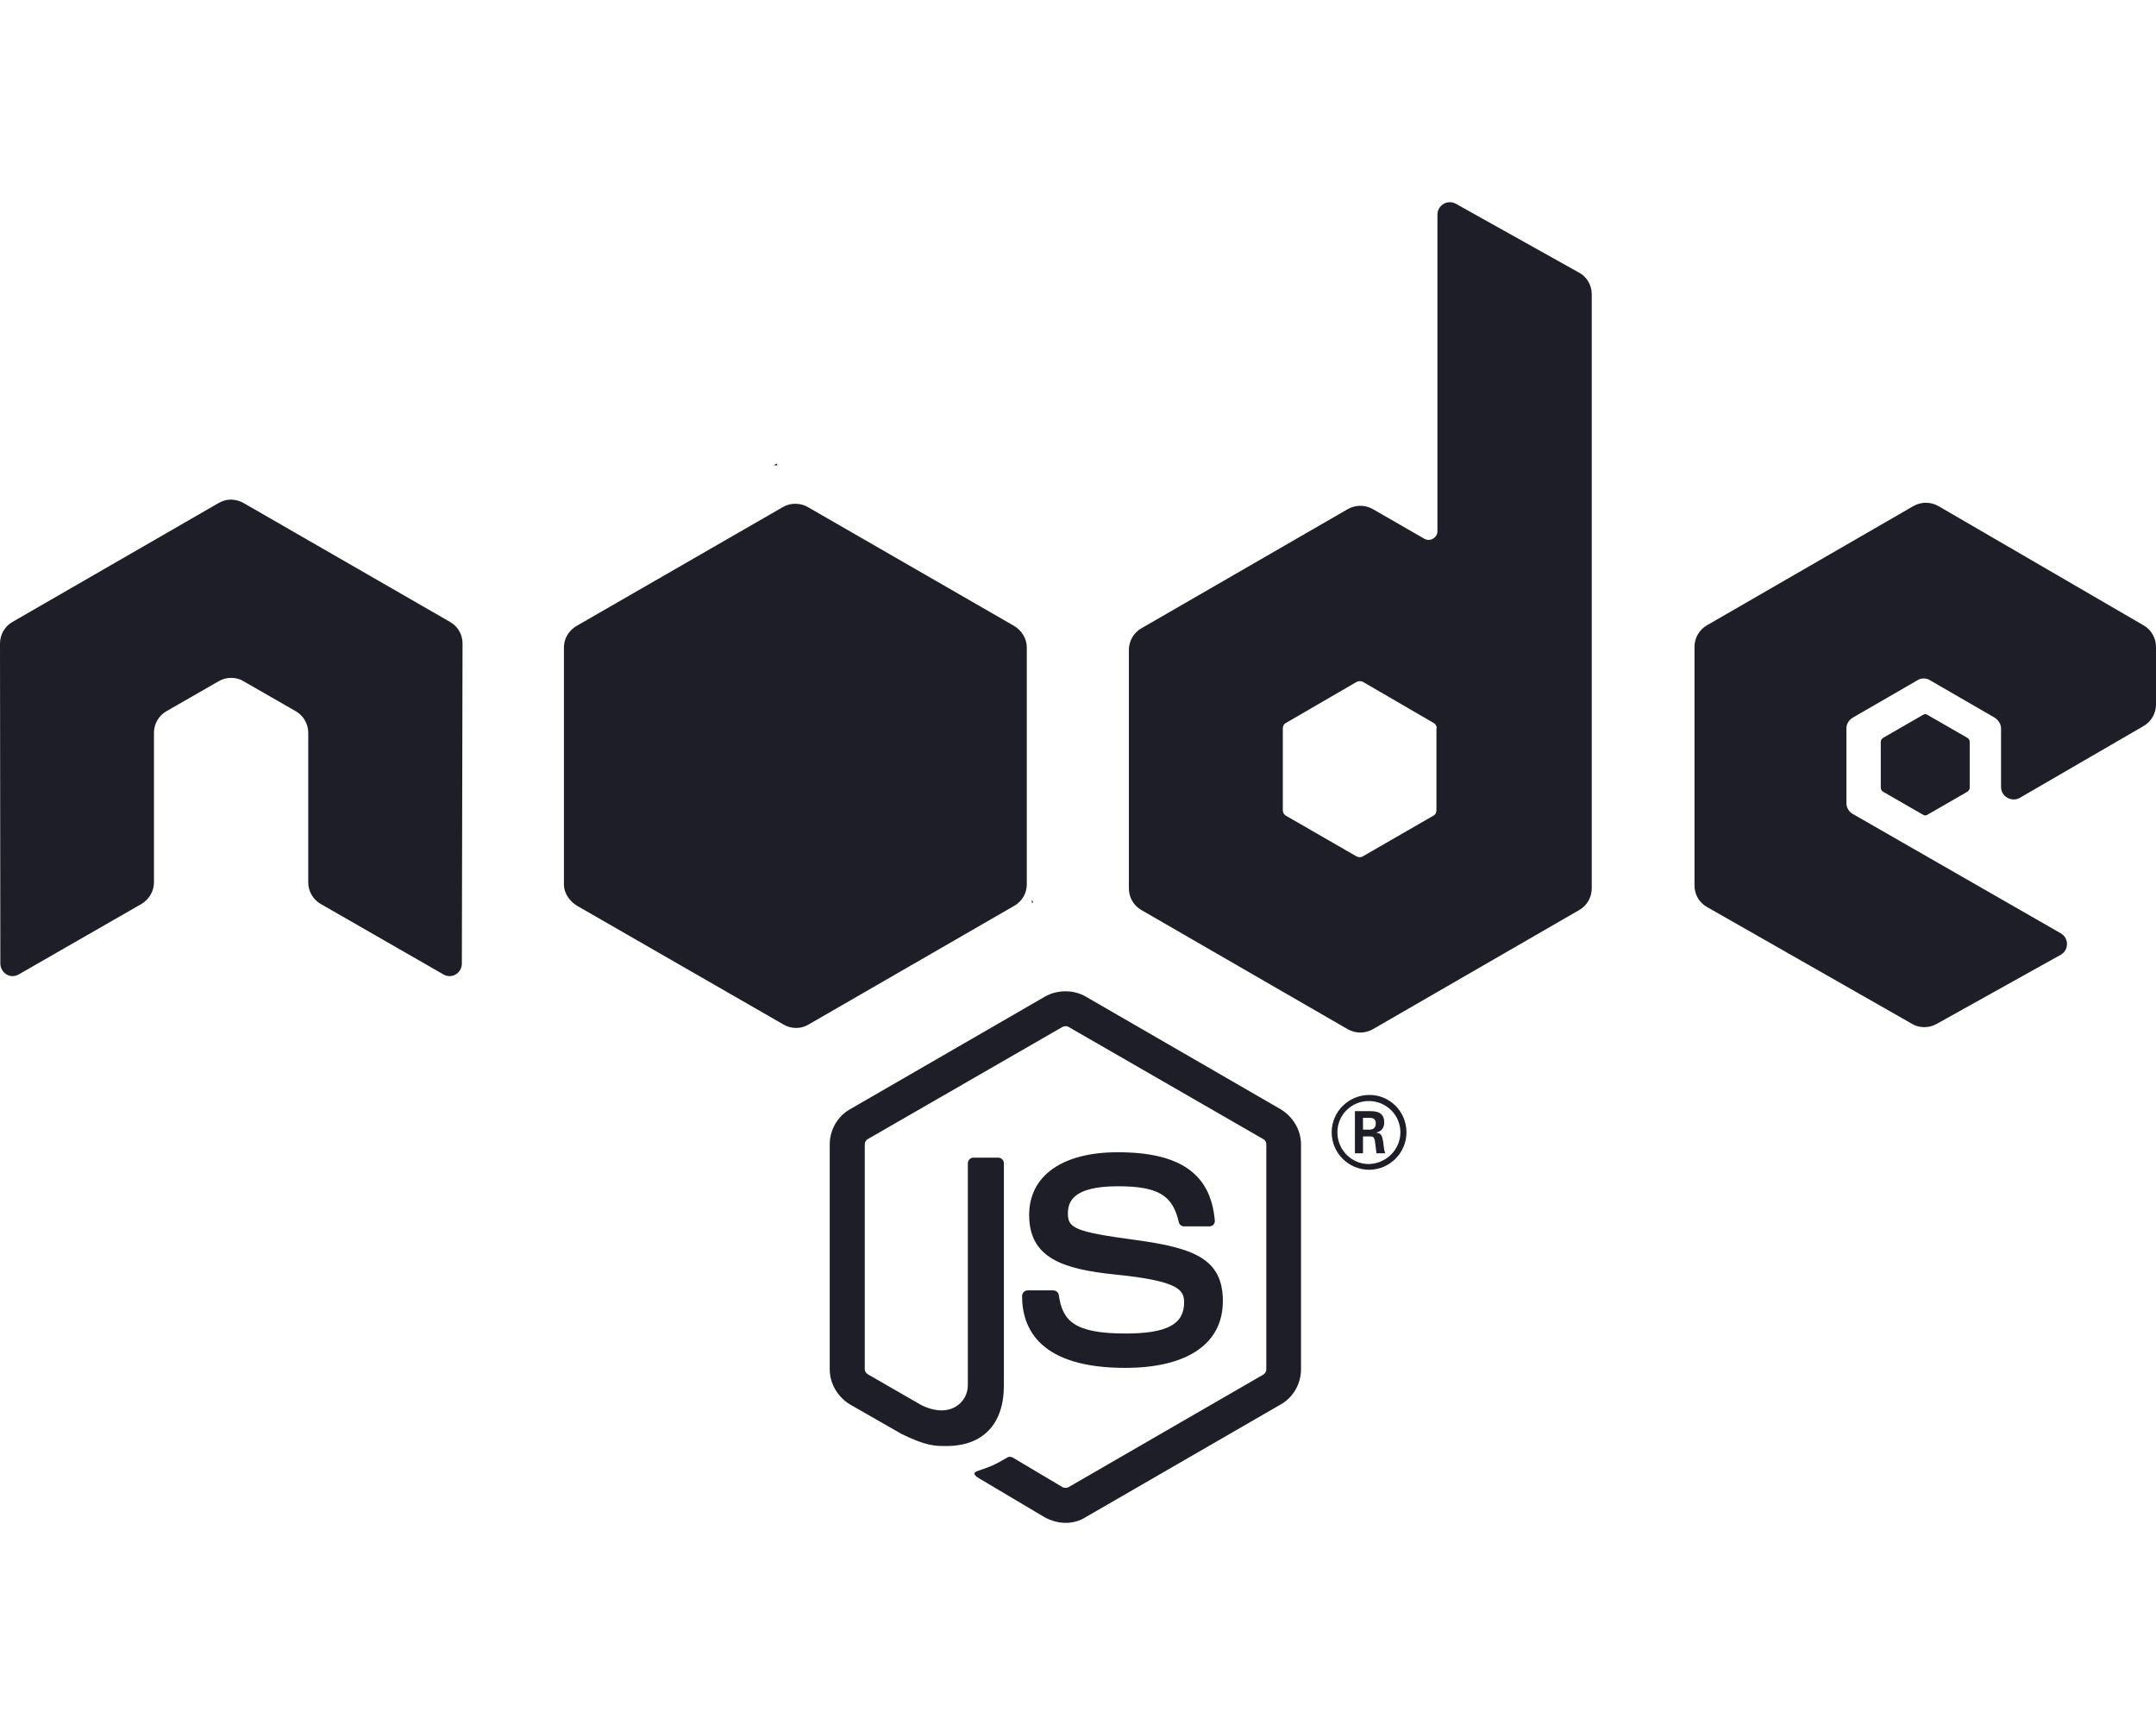
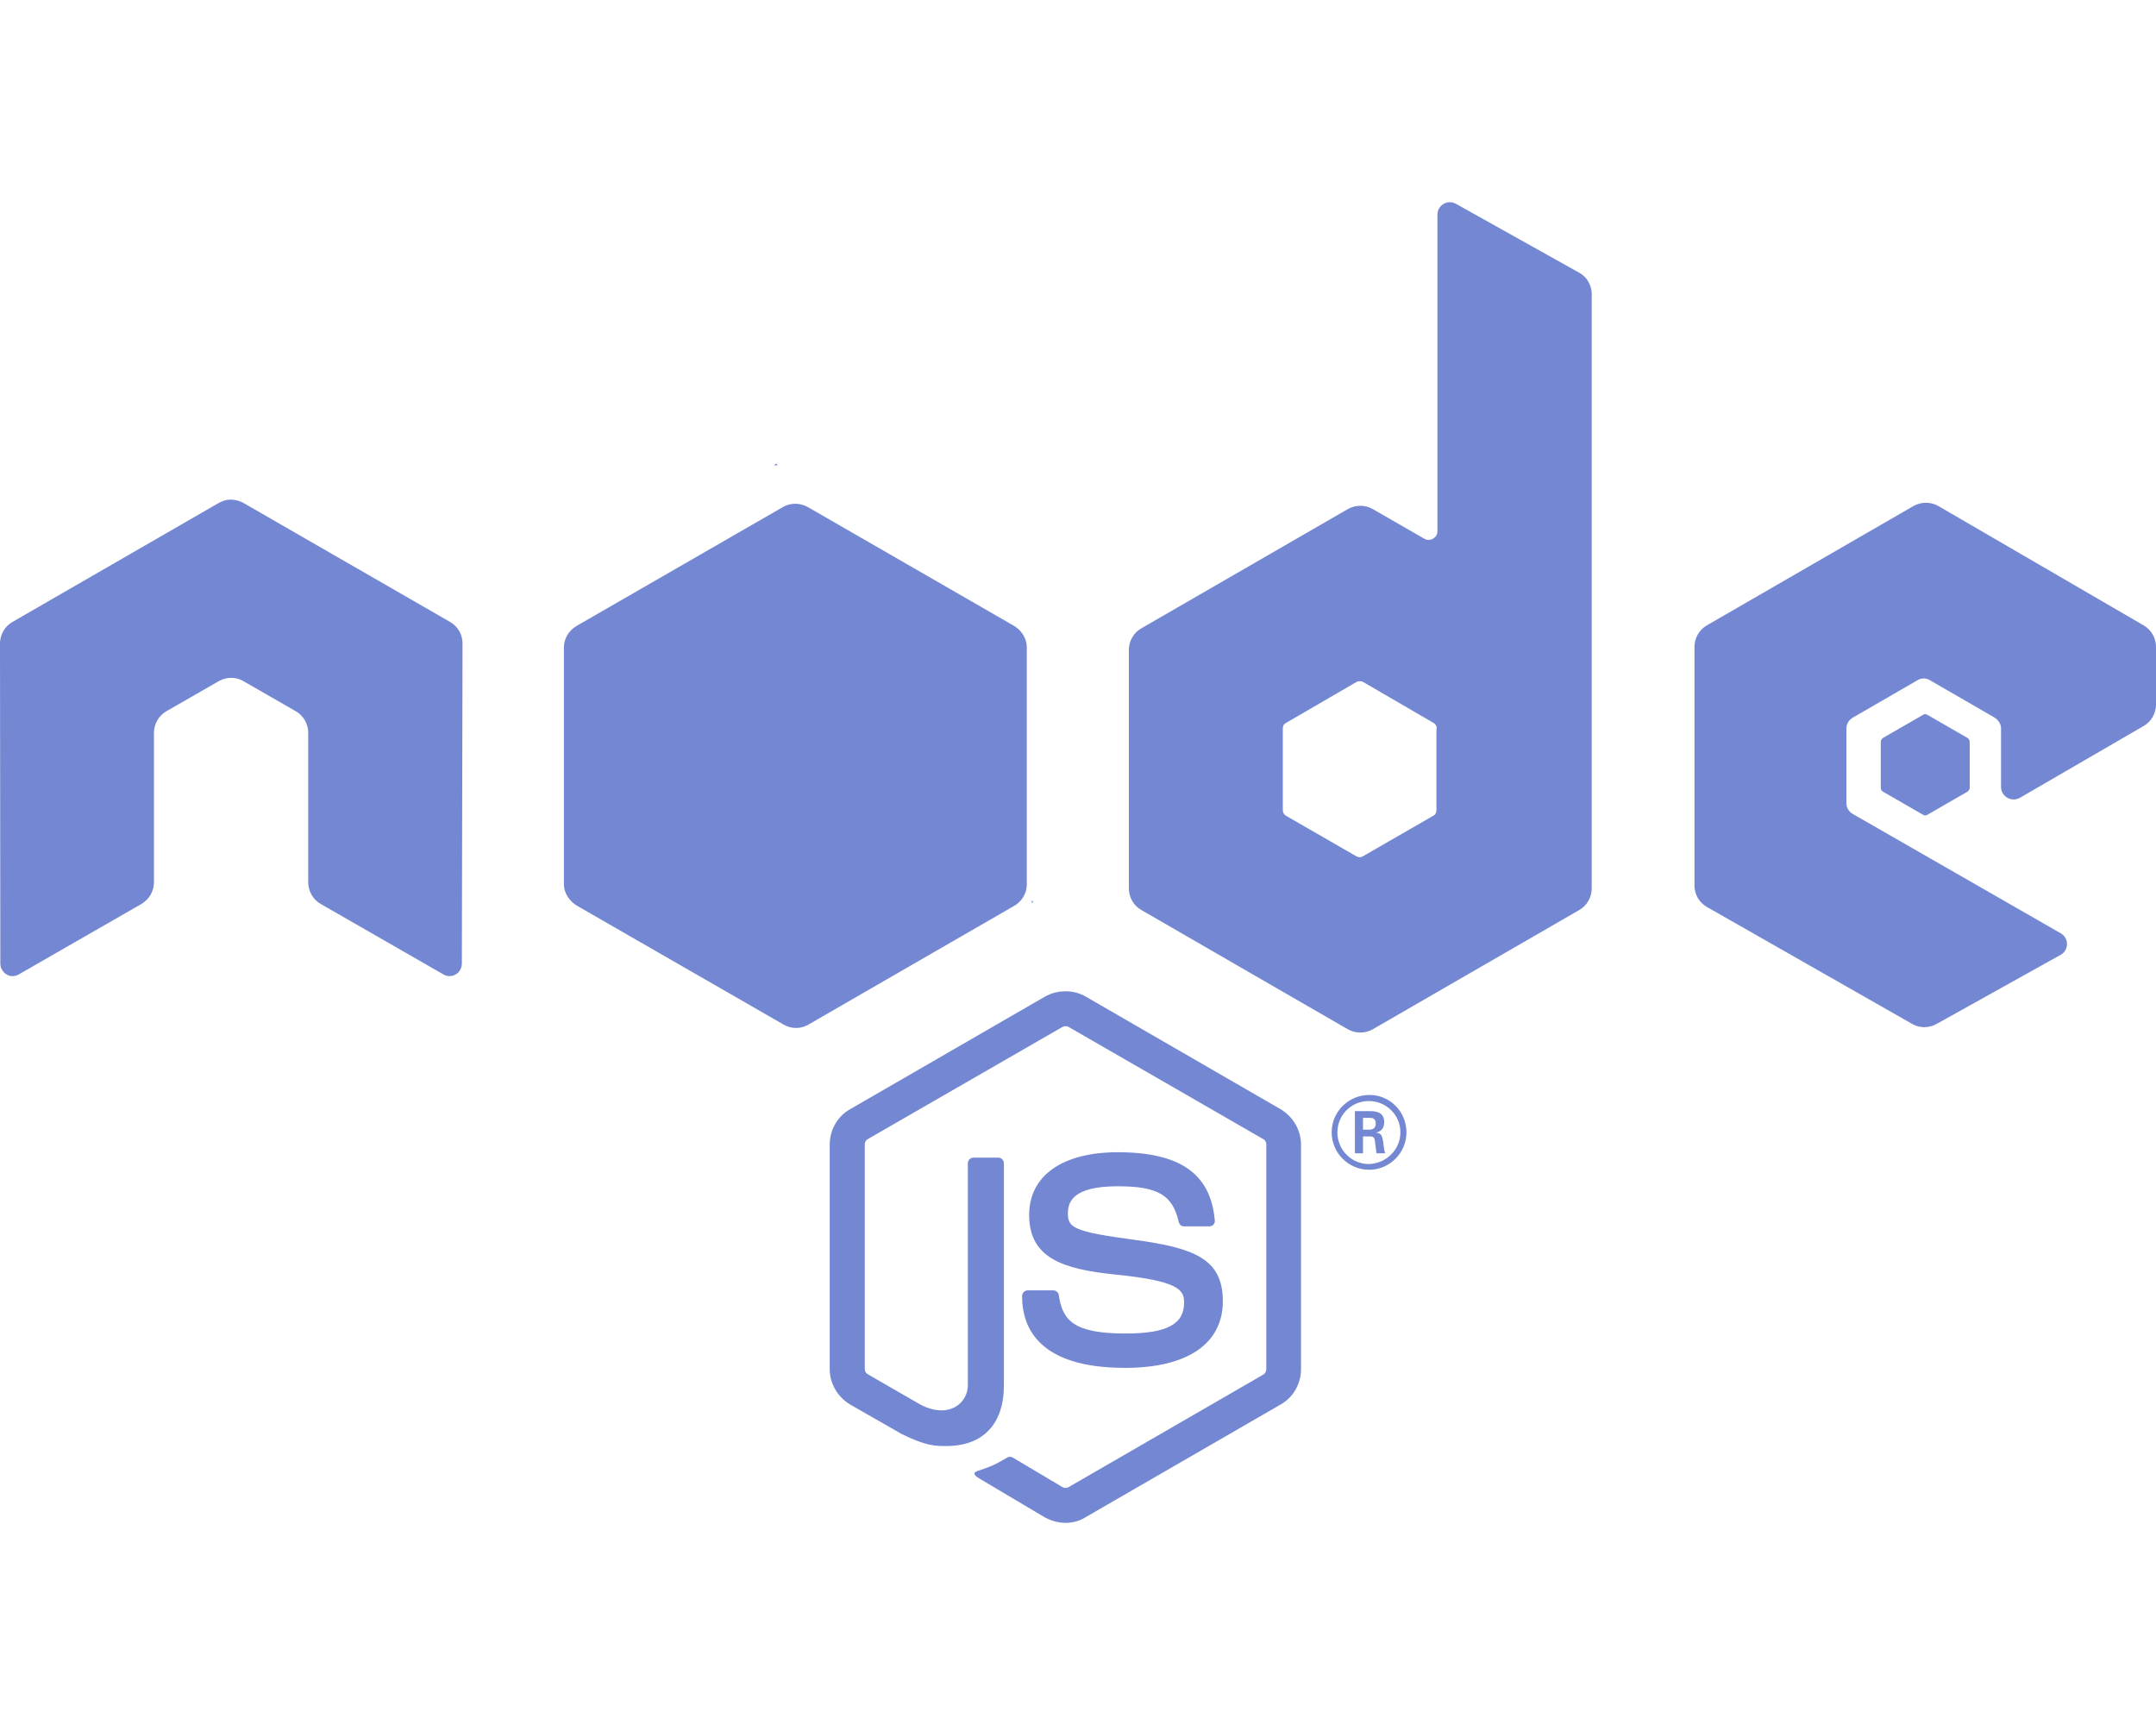
<svg xmlns="http://www.w3.org/2000/svg" viewBox="0 0 640 512">
-   <path d="M316.3 452c-2.1 0-4.2-.6-6.1-1.6L291 439c-2.9-1.6-1.5-2.2-.5-2.5 3.8-1.3 4.6-1.6 8.7-4 .4-.2 1-.1 1.4.1l14.8 8.8c.5.3 1.3.3 1.8 0L375 408c.5-.3.9-.9.9-1.6v-66.7c0-.7-.3-1.3-.9-1.6l-57.8-33.3c-.5-.3-1.2-.3-1.8 0l-57.8 33.3c-.6.3-.9 1-.9 1.6v66.7c0 .6.4 1.2.9 1.5l15.8 9.1c8.6 4.3 13.9-.8 13.9-5.8v-65.9c0-.9.7-1.7 1.7-1.7h7.3c.9 0 1.7.7 1.7 1.7v65.9c0 11.5-6.2 18-17.1 18-3.3 0-6 0-13.3-3.6l-15.2-8.7c-3.7-2.2-6.1-6.2-6.1-10.5v-66.7c0-4.3 2.3-8.4 6.1-10.5l57.8-33.4c3.7-2.1 8.5-2.1 12.1 0l57.8 33.4c3.7 2.2 6.1 6.2 6.1 10.5v66.7c0 4.3-2.3 8.4-6.1 10.5l-57.8 33.4c-1.7 1.1-3.8 1.7-6 1.7zm46.7-65.8c0-12.5-8.4-15.8-26.2-18.2-18-2.4-19.8-3.6-19.8-7.8 0-3.5 1.5-8.1 14.8-8.1 11.9 0 16.3 2.6 18.1 10.6.2.8.8 1.3 1.6 1.3h7.5c.5 0 .9-.2 1.2-.5.3-.4.5-.8.4-1.3-1.2-13.8-10.3-20.2-28.8-20.2-16.5 0-26.3 7-26.3 18.6 0 12.7 9.8 16.1 25.6 17.7 18.9 1.9 20.4 4.6 20.4 8.3 0 6.5-5.2 9.2-17.4 9.2-15.3 0-18.7-3.8-19.8-11.4-.1-.8-.8-1.4-1.7-1.4h-7.5c-.9 0-1.7.7-1.7 1.7 0 9.7 5.3 21.3 30.6 21.3 18.5 0 29-7.2 29-19.8zm54.5-50.1c0 6.1-5 11.1-11.1 11.1s-11.1-5-11.1-11.1c0-6.3 5.2-11.1 11.1-11.1 6-.1 11.1 4.8 11.1 11.1zm-1.8 0c0-5.2-4.2-9.3-9.4-9.3-5.1 0-9.3 4.1-9.3 9.3 0 5.2 4.2 9.4 9.3 9.4 5.2-.1 9.4-4.3 9.4-9.4zm-4.5 6.2h-2.6c-.1-.6-.5-3.8-.5-3.9-.2-.7-.4-1.1-1.3-1.1h-2.2v5h-2.4v-12.5h4.3c1.5 0 4.4 0 4.4 3.3 0 2.3-1.5 2.8-2.4 3.1 1.7.1 1.8 1.2 2.1 2.8.1 1 .3 2.7.6 3.3zm-2.8-8.8c0-1.7-1.2-1.7-1.8-1.7h-2v3.5h1.9c1.6 0 1.9-1.1 1.9-1.8zM137.3 191c0-2.7-1.4-5.1-3.7-6.4l-61.3-35.3c-1-.6-2.2-.9-3.4-1h-.6c-1.2 0-2.3.4-3.4 1L3.7 184.6C1.4 185.9 0 188.4 0 191l.1 95c0 1.3.7 2.5 1.8 3.2 1.1.7 2.5.7 3.7 0L42 268.3c2.3-1.4 3.7-3.8 3.7-6.4v-44.4c0-2.6 1.4-5.1 3.7-6.4l15.5-8.9c1.2-.7 2.4-1 3.7-1 1.3 0 2.6.3 3.7 1l15.5 8.9c2.3 1.3 3.7 3.8 3.7 6.4v44.4c0 2.6 1.4 5.1 3.7 6.4l36.4 20.9c1.1.7 2.6.7 3.7 0 1.1-.6 1.8-1.9 1.8-3.2l.2-95zM472.5 87.3v176.4c0 2.6-1.4 5.1-3.7 6.4l-61.3 35.4c-2.3 1.3-5.1 1.3-7.4 0l-61.3-35.4c-2.3-1.3-3.7-3.8-3.7-6.4v-70.8c0-2.6 1.4-5.1 3.7-6.4l61.3-35.4c2.3-1.3 5.1-1.3 7.4 0l15.3 8.8c1.7 1 3.9-.3 3.9-2.2v-94c0-2.8 3-4.6 5.5-3.2l36.5 20.4c2.3 1.2 3.8 3.7 3.8 6.4zm-46 128.9c0-.7-.4-1.3-.9-1.6l-21-12.2c-.6-.3-1.3-.3-1.9 0l-21 12.2c-.6.3-.9.9-.9 1.6v24.3c0 .7.4 1.3.9 1.6l21 12.1c.6.3 1.3.3 1.8 0l21-12.1c.6-.3.9-.9.9-1.6v-24.3zm209.8-.7c2.3-1.3 3.7-3.8 3.7-6.4V192c0-2.6-1.4-5.1-3.7-6.4l-60.9-35.4c-2.3-1.3-5.1-1.3-7.4 0l-61.3 35.4c-2.3 1.3-3.7 3.8-3.7 6.4v70.8c0 2.7 1.4 5.1 3.7 6.4l60.9 34.7c2.2 1.3 5 1.3 7.3 0l36.8-20.5c2.5-1.4 2.5-5 0-6.4L550 241.6c-1.2-.7-1.9-1.9-1.9-3.2v-22.2c0-1.3.7-2.5 1.9-3.2l19.2-11.1c1.1-.7 2.6-.7 3.7 0l19.2 11.1c1.1.7 1.9 1.9 1.9 3.2v17.4c0 2.8 3.1 4.6 5.6 3.2l36.7-21.3zM559 219c-.4.3-.7.7-.7 1.2v13.6c0 .5.3 1 .7 1.2l11.8 6.8c.4.3 1 .3 1.4 0L584 235c.4-.3.7-.7.7-1.2v-13.6c0-.5-.3-1-.7-1.2l-11.8-6.8c-.4-.3-1-.3-1.4 0L559 219zm-254.2 43.5v-70.4c0-2.6-1.6-5.1-3.9-6.4l-61.1-35.2c-2.1-1.2-5-1.4-7.4 0l-61.1 35.2c-2.3 1.3-3.9 3.7-3.9 6.4v70.4c0 2.8 1.9 5.2 4 6.4l61.2 35.2c2.4 1.4 5.2 1.3 7.4 0l61-35.2c1.8-1 3.1-2.7 3.6-4.7.1-.5.2-1.1.2-1.7zm-74.3-124.9l-.8.5h1.1l-.3-.5zm76.2 130.2l-.4-.7v.9l.4-.2z" fill="#1E1E28" />
+   <path d="M316.3 452c-2.1 0-4.2-.6-6.1-1.6L291 439c-2.9-1.6-1.5-2.2-.5-2.5 3.8-1.3 4.6-1.6 8.7-4 .4-.2 1-.1 1.4.1l14.8 8.8c.5.3 1.3.3 1.8 0L375 408c.5-.3.9-.9.9-1.6v-66.7c0-.7-.3-1.3-.9-1.6l-57.8-33.3c-.5-.3-1.2-.3-1.8 0l-57.8 33.3c-.6.3-.9 1-.9 1.6v66.7c0 .6.4 1.2.9 1.5l15.8 9.1c8.6 4.3 13.9-.8 13.9-5.8v-65.9c0-.9.7-1.7 1.7-1.7h7.3c.9 0 1.7.7 1.7 1.7v65.9c0 11.5-6.2 18-17.1 18-3.3 0-6 0-13.3-3.6l-15.2-8.7c-3.7-2.2-6.1-6.2-6.1-10.5v-66.7c0-4.3 2.3-8.4 6.1-10.5l57.8-33.4c3.7-2.1 8.5-2.1 12.1 0l57.8 33.4c3.7 2.2 6.1 6.2 6.1 10.5v66.7c0 4.3-2.3 8.4-6.1 10.5l-57.8 33.4c-1.7 1.1-3.8 1.7-6 1.7zm46.7-65.8c0-12.5-8.4-15.8-26.2-18.2-18-2.4-19.8-3.6-19.8-7.8 0-3.5 1.5-8.1 14.8-8.1 11.9 0 16.3 2.6 18.1 10.6.2.8.8 1.3 1.6 1.3h7.5c.5 0 .9-.2 1.2-.5.3-.4.5-.8.4-1.3-1.2-13.8-10.3-20.2-28.8-20.2-16.5 0-26.3 7-26.3 18.6 0 12.7 9.8 16.1 25.6 17.7 18.9 1.9 20.4 4.6 20.4 8.3 0 6.5-5.2 9.2-17.4 9.2-15.3 0-18.7-3.8-19.8-11.4-.1-.8-.8-1.4-1.7-1.4h-7.5c-.9 0-1.7.7-1.7 1.7 0 9.7 5.3 21.3 30.6 21.3 18.5 0 29-7.2 29-19.8zm54.5-50.1c0 6.1-5 11.1-11.1 11.1s-11.1-5-11.1-11.1c0-6.3 5.2-11.1 11.1-11.1 6-.1 11.1 4.8 11.1 11.1zm-1.8 0c0-5.2-4.2-9.3-9.4-9.3-5.1 0-9.3 4.1-9.3 9.3 0 5.2 4.2 9.4 9.3 9.4 5.2-.1 9.4-4.3 9.4-9.4zm-4.5 6.2h-2.6c-.1-.6-.5-3.8-.5-3.9-.2-.7-.4-1.1-1.3-1.1h-2.2v5h-2.4v-12.5h4.3c1.5 0 4.4 0 4.4 3.3 0 2.3-1.5 2.8-2.4 3.1 1.7.1 1.8 1.2 2.1 2.8.1 1 .3 2.7.6 3.3zm-2.8-8.8c0-1.7-1.2-1.7-1.8-1.7h-2v3.5h1.9c1.6 0 1.9-1.1 1.9-1.8zM137.3 191c0-2.7-1.4-5.1-3.7-6.4l-61.3-35.3c-1-.6-2.2-.9-3.4-1h-.6c-1.2 0-2.3.4-3.4 1L3.7 184.6C1.4 185.9 0 188.4 0 191l.1 95c0 1.3.7 2.5 1.8 3.2 1.1.7 2.5.7 3.7 0L42 268.3c2.3-1.4 3.7-3.8 3.7-6.4v-44.4c0-2.6 1.4-5.1 3.7-6.4l15.5-8.9c1.2-.7 2.4-1 3.7-1 1.3 0 2.6.3 3.7 1l15.5 8.9c2.3 1.3 3.7 3.8 3.7 6.4v44.4c0 2.6 1.4 5.1 3.7 6.4l36.4 20.9c1.1.7 2.6.7 3.7 0 1.1-.6 1.8-1.9 1.8-3.2l.2-95zM472.5 87.3v176.4c0 2.6-1.4 5.1-3.7 6.4l-61.3 35.4c-2.3 1.3-5.1 1.3-7.4 0l-61.3-35.4c-2.3-1.3-3.7-3.8-3.7-6.4v-70.8c0-2.6 1.4-5.1 3.7-6.4l61.3-35.4c2.3-1.3 5.1-1.3 7.4 0l15.3 8.8c1.7 1 3.9-.3 3.9-2.2v-94c0-2.8 3-4.6 5.5-3.2l36.5 20.4c2.3 1.2 3.8 3.7 3.8 6.4zm-46 128.9c0-.7-.4-1.3-.9-1.6l-21-12.2c-.6-.3-1.3-.3-1.9 0l-21 12.2c-.6.3-.9.9-.9 1.6v24.3c0 .7.4 1.3.9 1.6l21 12.1c.6.3 1.3.3 1.8 0l21-12.1c.6-.3.9-.9.9-1.6v-24.3zm209.8-.7c2.3-1.3 3.7-3.8 3.7-6.4V192c0-2.6-1.4-5.1-3.7-6.4l-60.9-35.4c-2.3-1.3-5.1-1.3-7.4 0l-61.3 35.4c-2.3 1.3-3.7 3.8-3.7 6.4v70.8c0 2.7 1.4 5.1 3.7 6.4l60.9 34.7c2.2 1.3 5 1.3 7.3 0l36.8-20.5c2.5-1.4 2.5-5 0-6.4L550 241.6c-1.2-.7-1.9-1.9-1.9-3.2v-22.2c0-1.3.7-2.5 1.9-3.2l19.2-11.1c1.1-.7 2.6-.7 3.7 0l19.2 11.1c1.1.7 1.9 1.9 1.9 3.2v17.4c0 2.8 3.1 4.6 5.6 3.2l36.7-21.3zM559 219c-.4.3-.7.7-.7 1.2v13.6c0 .5.3 1 .7 1.2l11.8 6.8c.4.3 1 .3 1.4 0L584 235c.4-.3.7-.7.7-1.2v-13.6c0-.5-.3-1-.7-1.2l-11.8-6.8c-.4-.3-1-.3-1.4 0L559 219zm-254.2 43.5v-70.4c0-2.6-1.6-5.1-3.9-6.4l-61.1-35.2c-2.1-1.2-5-1.4-7.4 0l-61.1 35.2c-2.3 1.3-3.9 3.7-3.9 6.4v70.4c0 2.8 1.9 5.2 4 6.4l61.2 35.2c2.4 1.4 5.2 1.3 7.4 0l61-35.2c1.8-1 3.1-2.7 3.6-4.7.1-.5.2-1.1.2-1.7zm-74.3-124.9l-.8.5h1.1l-.3-.5zm76.2 130.2l-.4-.7v.9l.4-.2z" fill="#7387D2" />
</svg>
